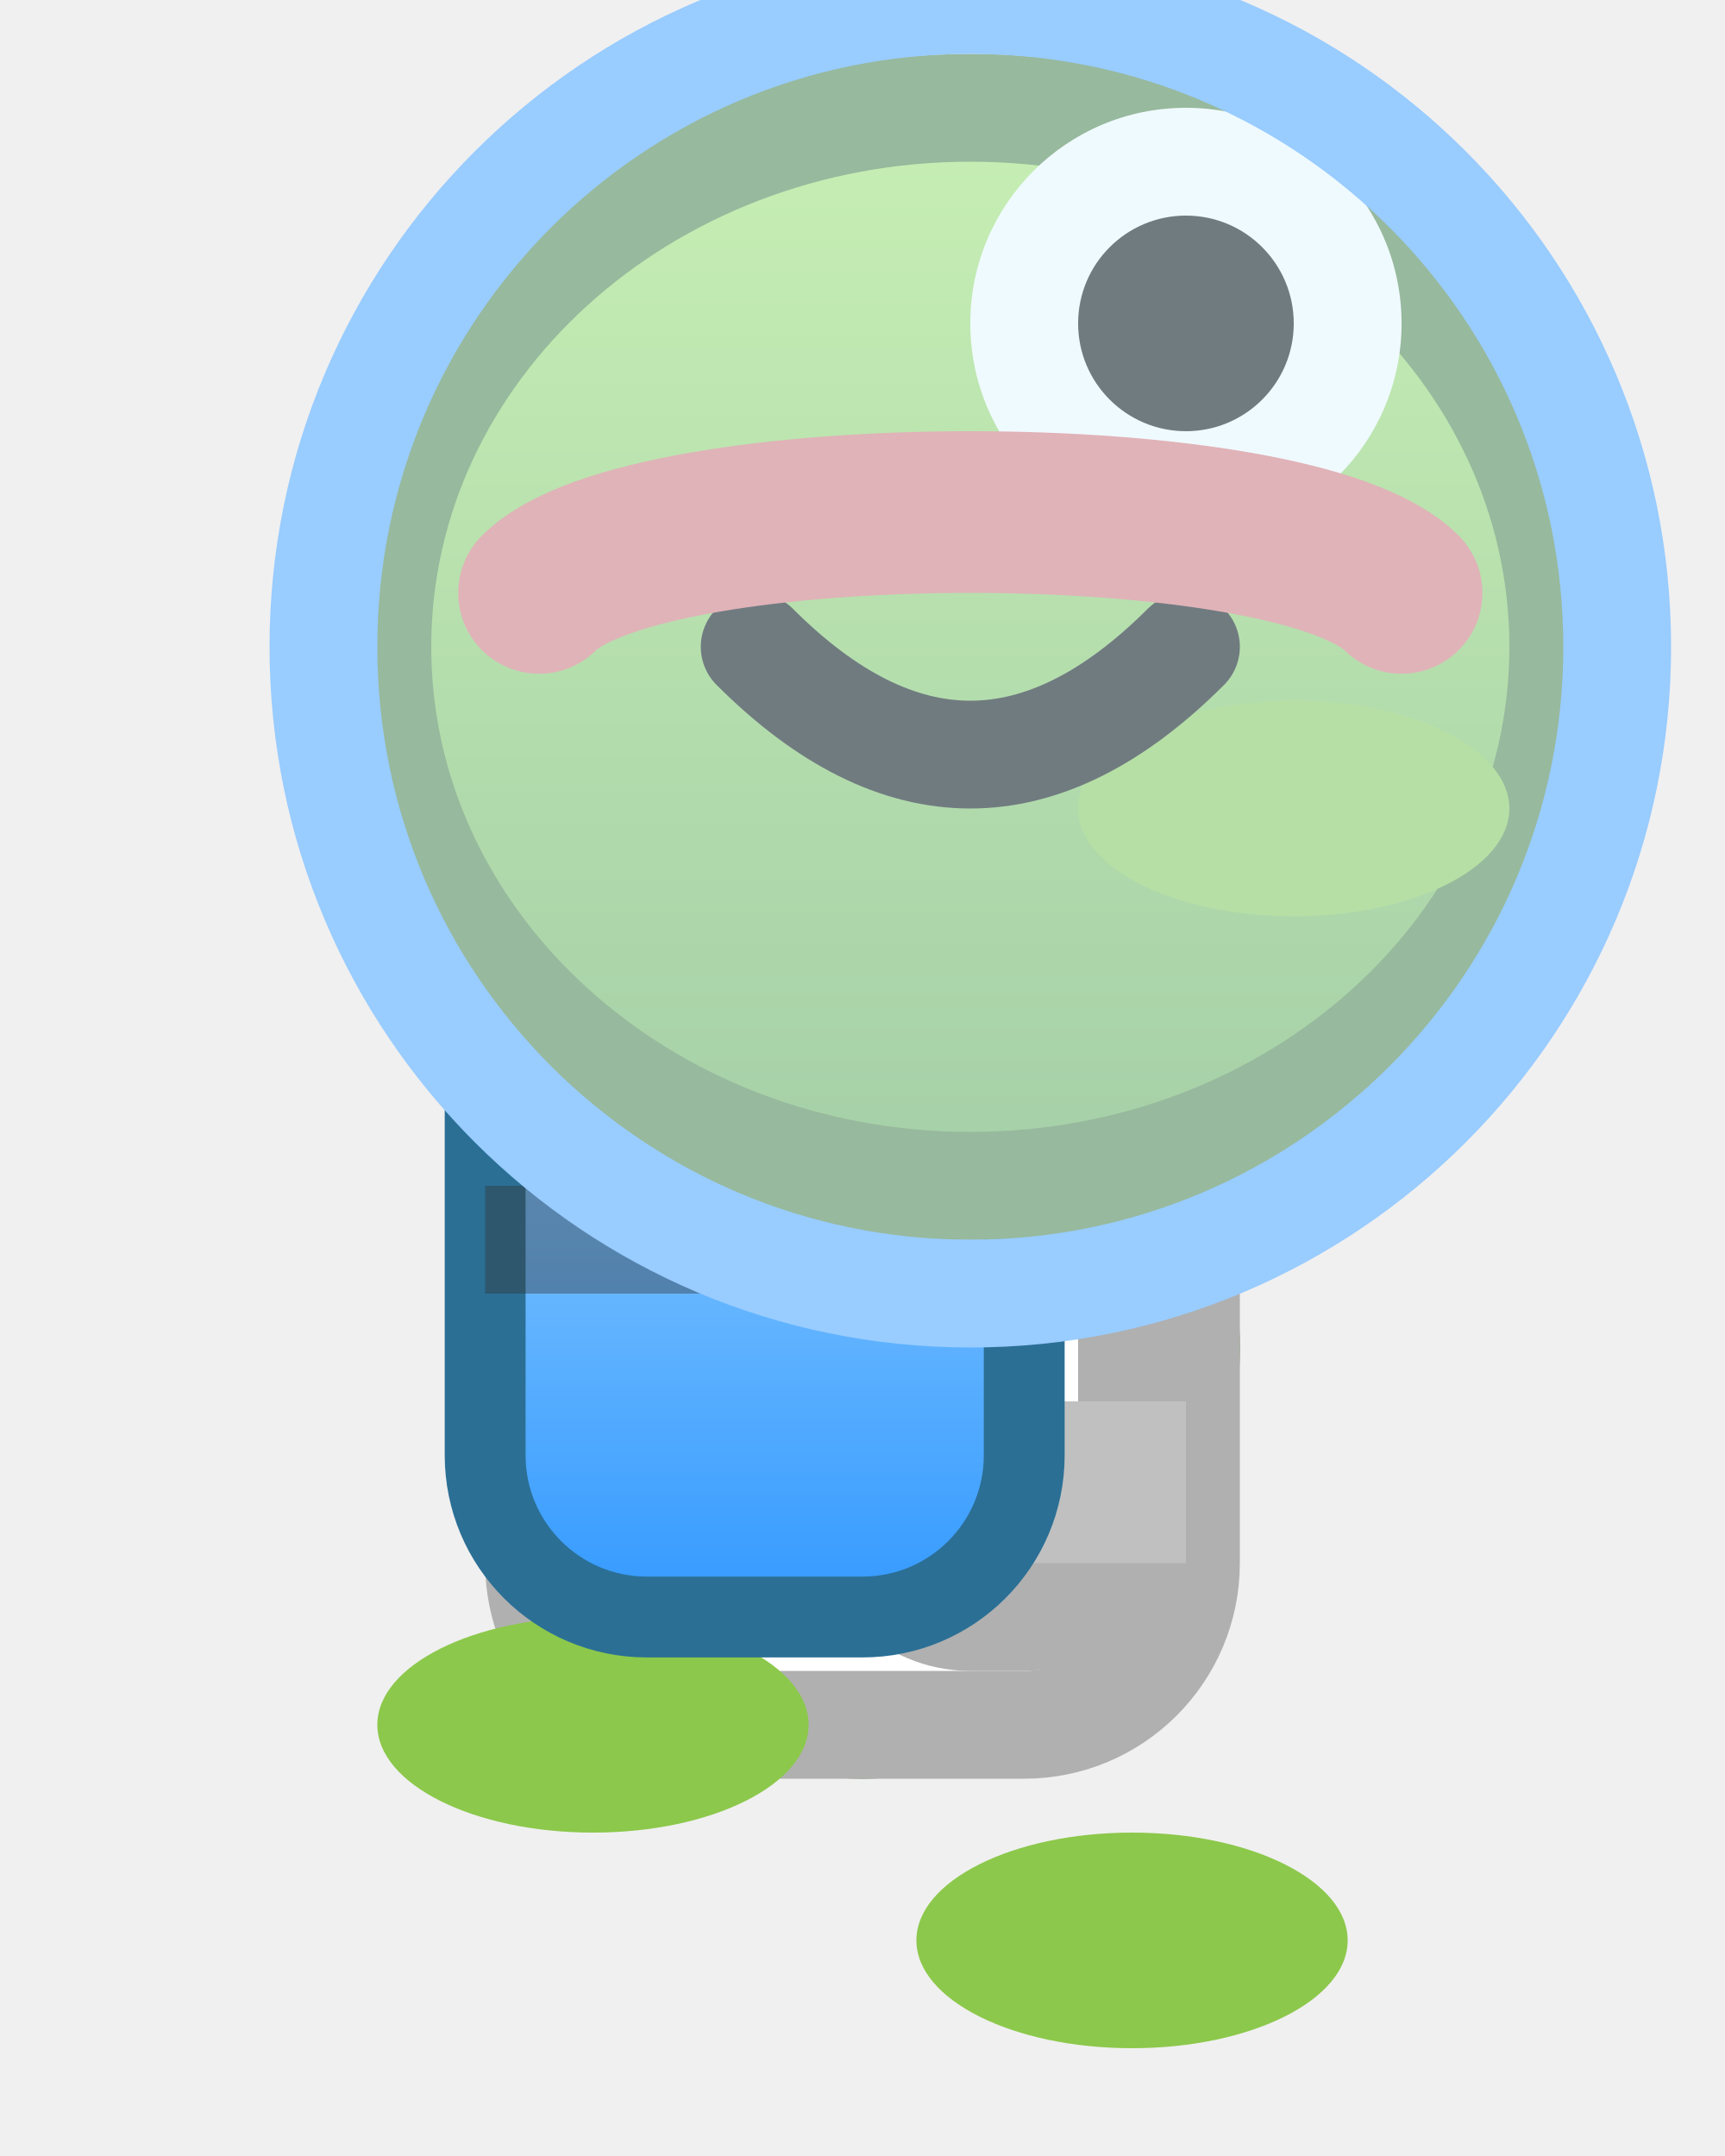
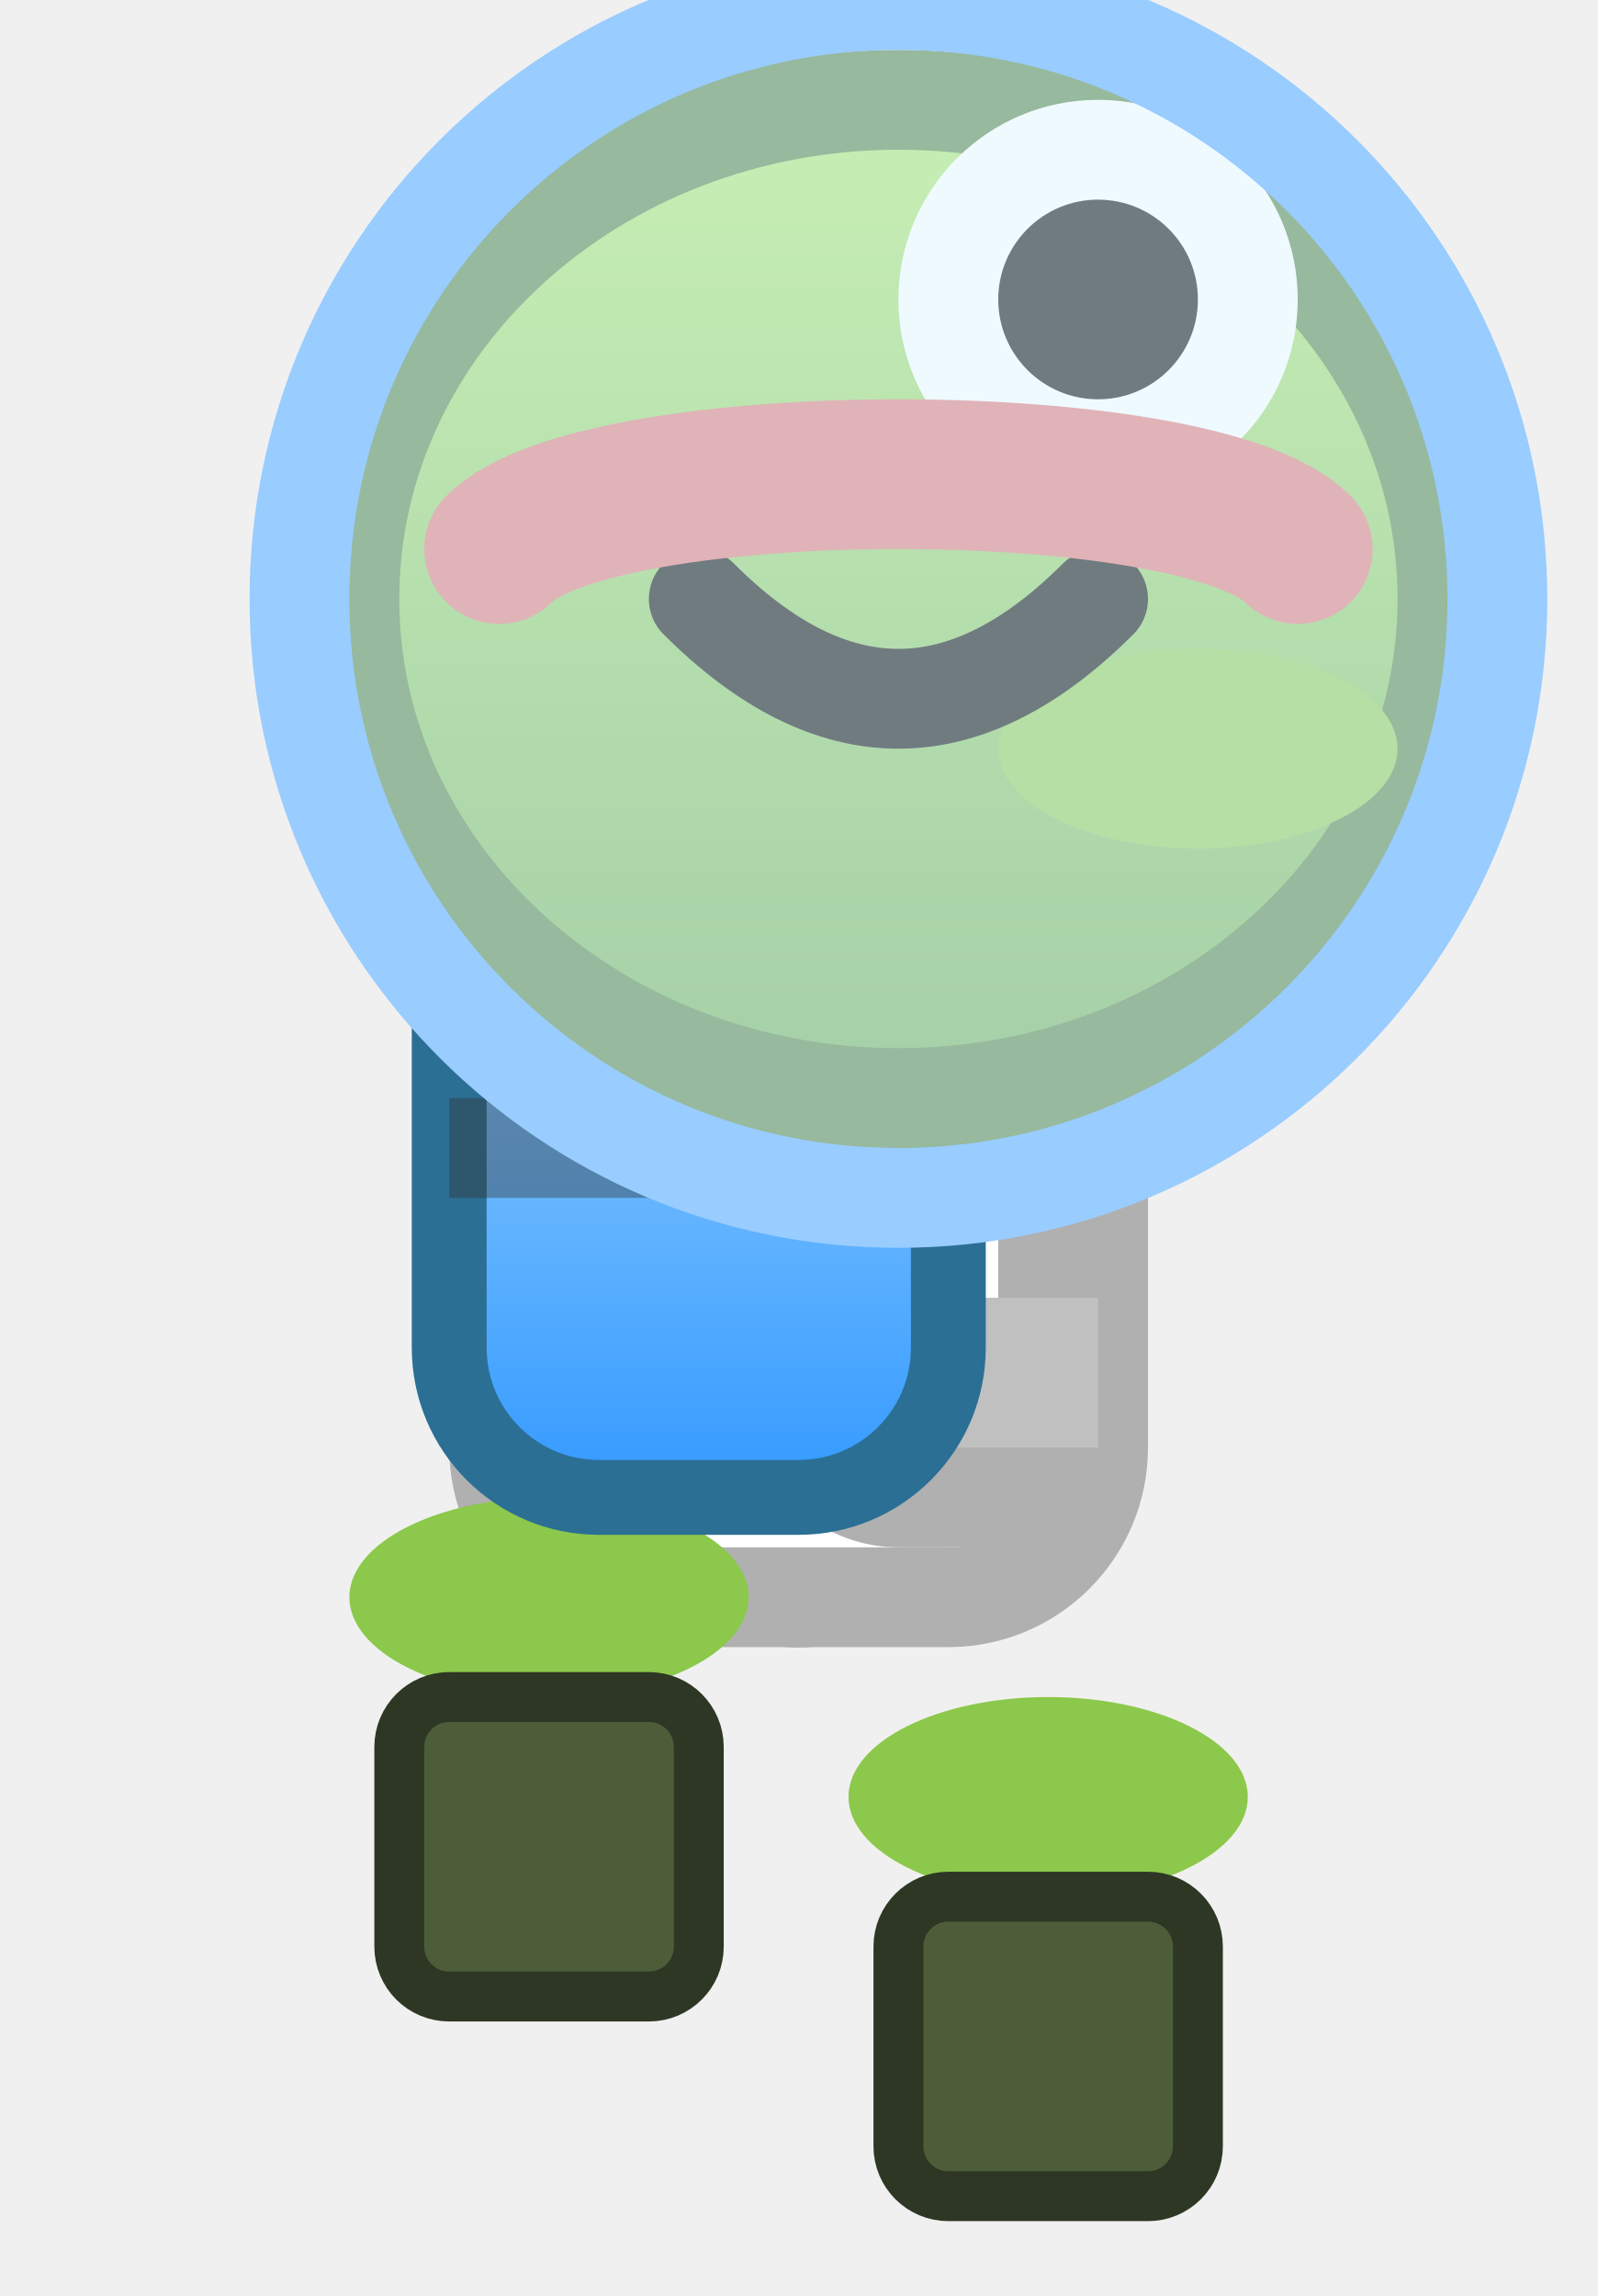
- <svg xmlns="http://www.w3.org/2000/svg" width="32" height="40">
+ <svg xmlns="http://www.w3.org/2000/svg" width="32" height="46">
  <defs>
    <linearGradient id="frogBody" x1="0" y1="0" x2="0" y2="1">
      <stop offset="0%" stop-color="#aee868" />
      <stop offset="100%" stop-color="#6aa84f" />
    </linearGradient>
    <linearGradient id="tankGrad" x1="0" y1="0" x2="0" y2="1">
      <stop offset="0%" stop-color="#b0e0ff" />
      <stop offset="100%" stop-color="#3399ff" />
    </linearGradient>
  </defs>
  <ellipse cx="16" cy="25" rx="6" ry="7" fill="url(#frogBody)" stroke="#4e7c3a" stroke-width="2" />
  <rect x="10" y="18" width="12" height="14" rx="3" fill="#ffffff" stroke="#b0b0b0" stroke-width="2" />
  <rect x="16" y="21" width="5" height="9" rx="2" fill="#ffffff" stroke="#b0b0b0" stroke-width="2" />
  <rect x="10" y="26" width="12" height="3" fill="#c0c0c0" />
+   <rect x="15" y="26" width="2" height="3" fill="#808080" />
  <ellipse cx="11" cy="32" rx="4" ry="2" fill="#8cc84b" />
  <ellipse cx="21" cy="36" rx="4" ry="2" fill="#8cc84b" />
+   <rect x="8" y="34" width="6" height="6" rx="1" fill="#4e5d39" stroke="#2d3724" stroke-width="1" />
+   <rect x="18" y="38" width="6" height="6" rx="1" fill="#4e5d39" stroke="#2d3724" stroke-width="1" />
  <g id="tank">
    <rect x="9" y="15" width="10" height="15" rx="3" fill="url(#tankGrad)" stroke="#2b6f95" stroke-width="1.5" />
    <rect x="9" y="22" width="10" height="2" fill="#333" opacity="0.4" />
    <line x1="14" y1="15" x2="14" y2="12" stroke="#c0c0c0" stroke-width="2" />
    <circle cx="14" cy="11" r="2" fill="#99d9ff" stroke="#2b6f95" stroke-width="0.5" />
  </g>
  <ellipse cx="18" cy="12" rx="11" ry="10" fill="url(#frogBody)" stroke="#4e7c3a" stroke-width="2" />
  <ellipse cx="24" cy="15" rx="4" ry="2" fill="#8cc84b" />
  <circle cx="22" cy="6" r="4" fill="#ffffff" />
  <circle cx="22" cy="6" r="2" fill="#000000" />
  <path d="M14 12 Q18 16 22 12" stroke="#000000" stroke-width="2" fill="none" stroke-linecap="round" />
  <path d="M10 11 C12 9, 24 9, 26 11" stroke="#e07070" stroke-width="3" fill="none" stroke-linecap="round" />
  <circle cx="18" cy="12" r="12" fill="#e0f7ff" fill-opacity="0.5" stroke="#99ccff" stroke-width="2" />
</svg>
